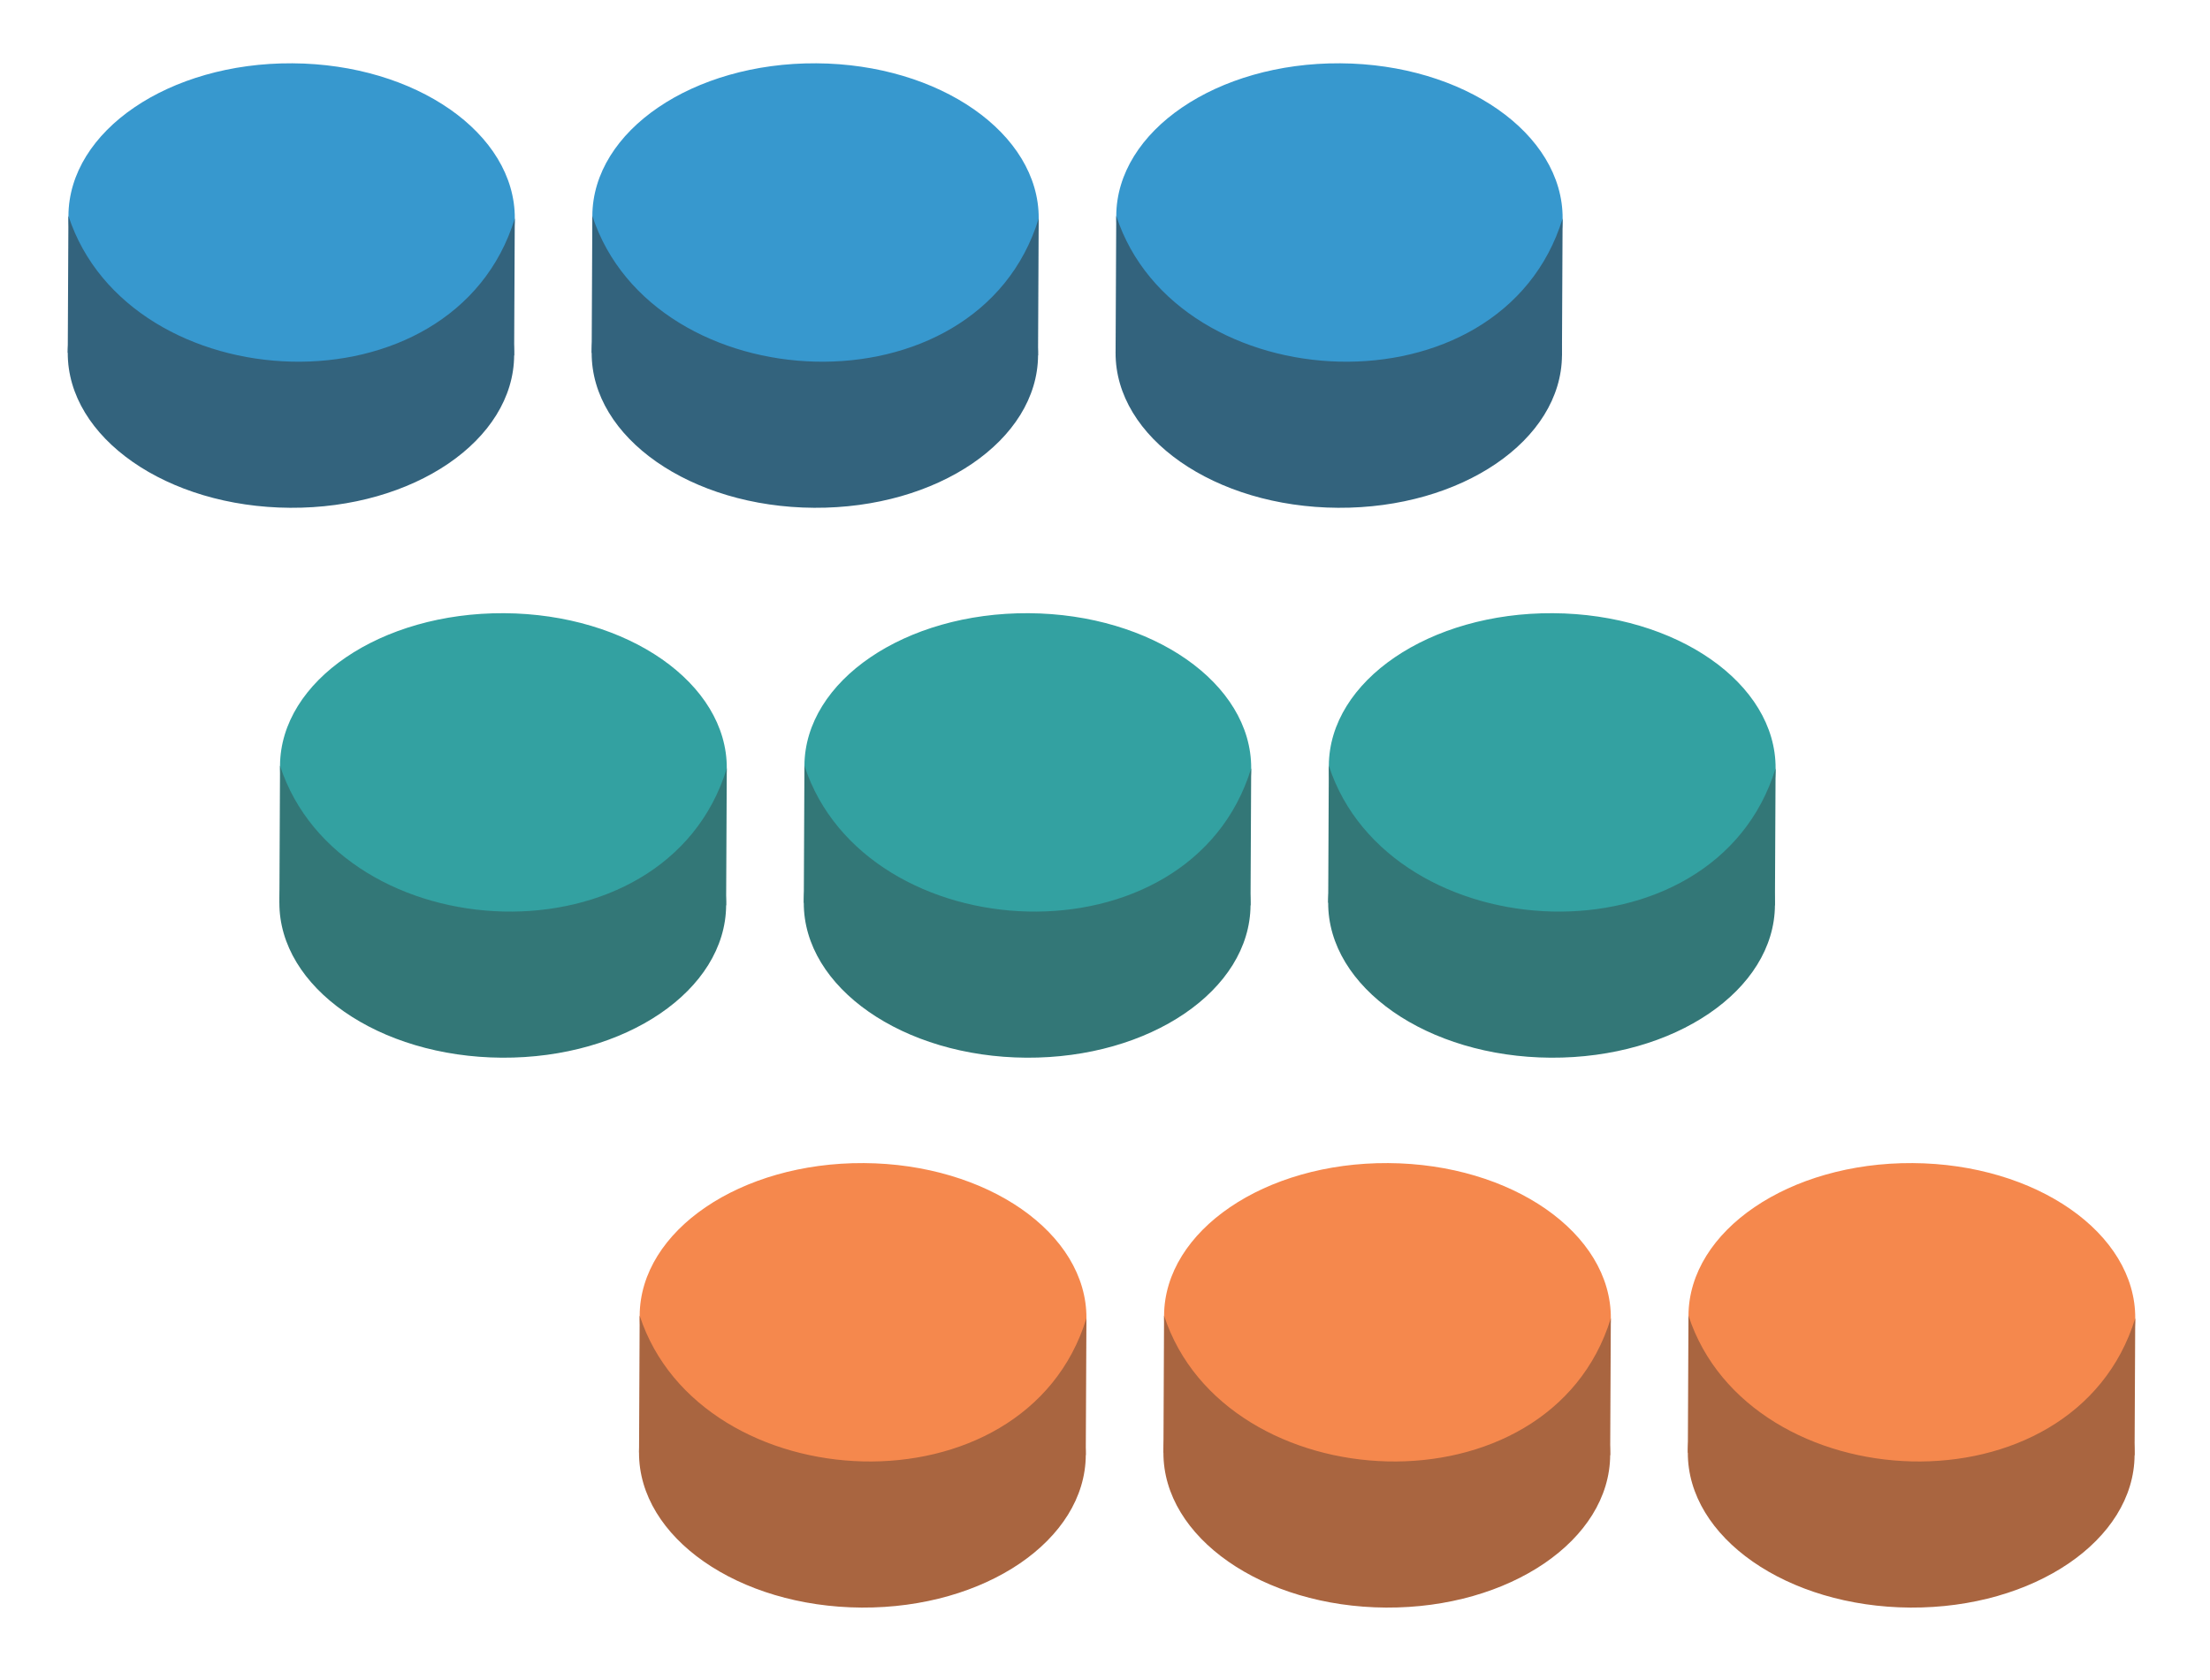
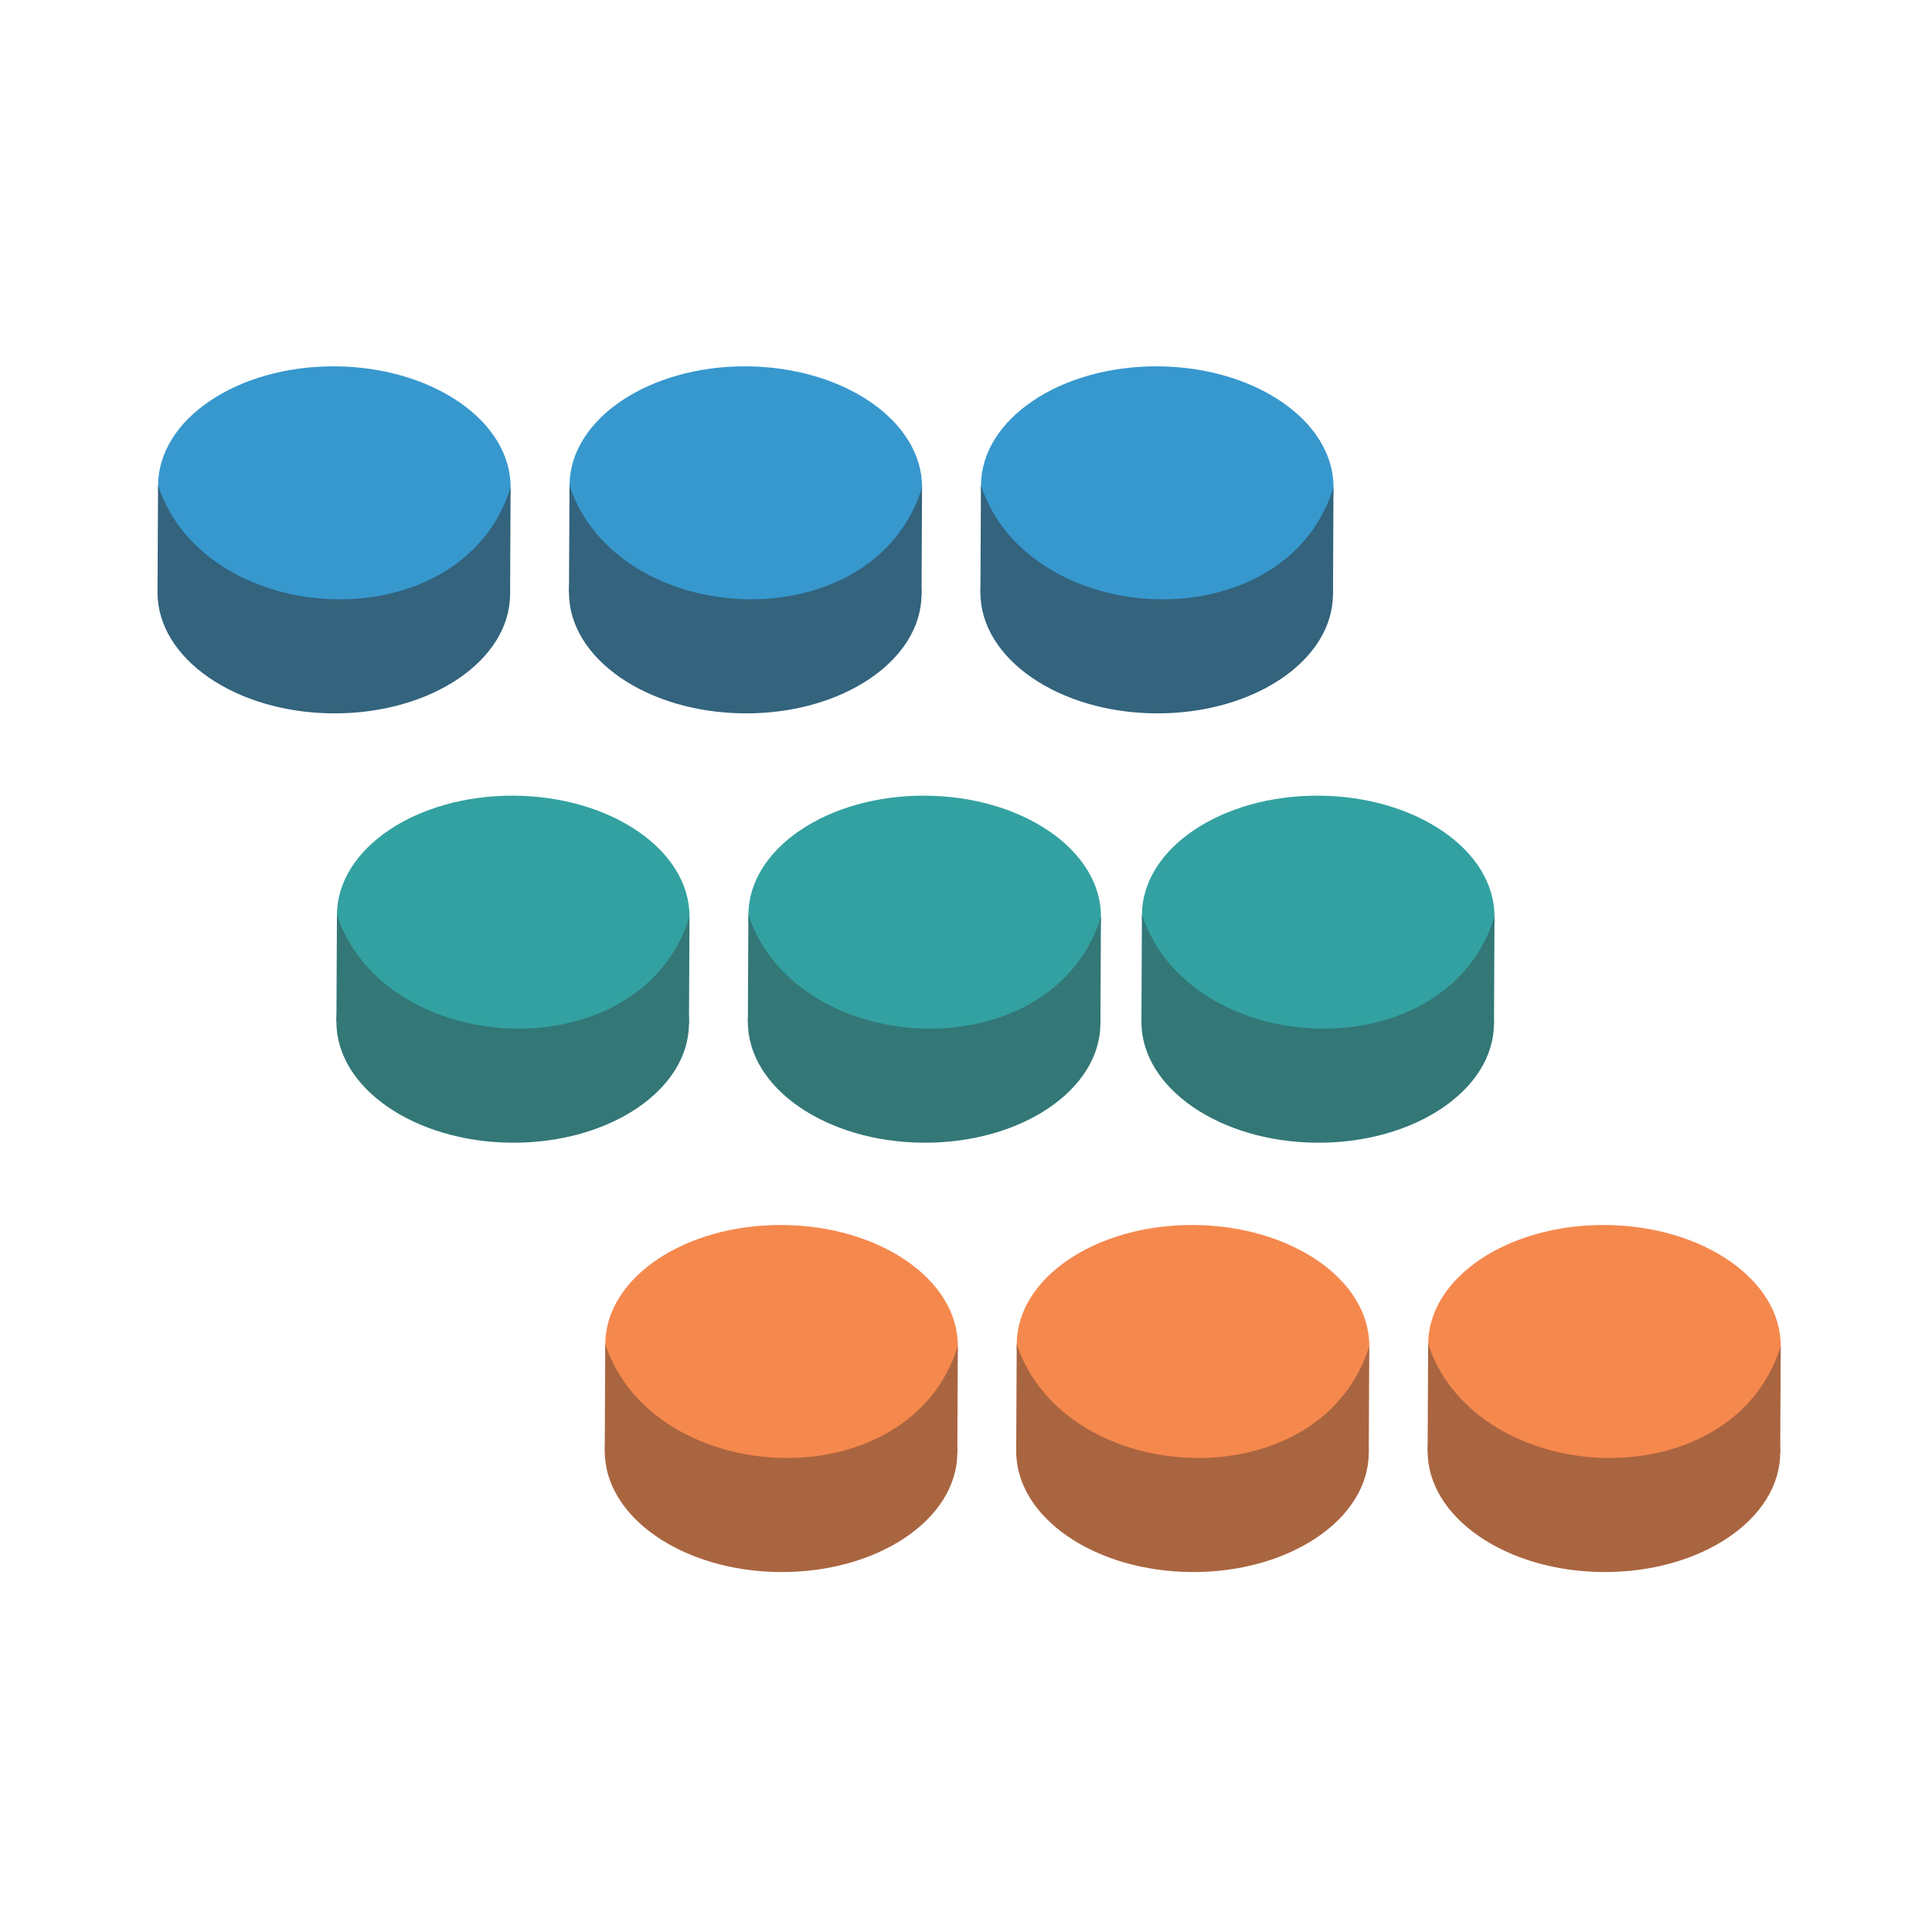
- <svg xmlns="http://www.w3.org/2000/svg" width="75px" height="57px" viewBox="0 0 75 57" version="1.1">
-   <g id="element" stroke="none" stroke-width="1" fill="none" fill-rule="evenodd" opacity="0.8">
-     <g id="Artboard" transform="translate(-321, -481)">
-       <g id="illust_reproduct_top" transform="translate(321.1428, 481.2217)">
-         <g id="illust/bottle-top/blue">
-           <path d="M11.649,19.121 C14.44,18.387 15.843,14.513 14.783,10.466 C13.724,6.418 10.605,3.732 7.814,4.465 C5.023,5.197 3.62,9.074 4.679,13.12 C5.737,17.168 8.858,19.854 11.649,19.121" id="Fill-55" fill="#003C5D" transform="translate(9.73131, 11.79299) rotate(105) translate(-9.73131, -11.79299) " />
-           <path d="M11.67,14.478 C14.461,13.745 15.864,9.87 14.805,5.822 C13.747,1.776 10.627,-0.912 7.836,-0.177 C5.045,0.555 3.643,4.431 4.701,8.478 C5.761,12.526 8.879,15.212 11.67,14.478" id="Fill-57" fill="#057EC2" transform="translate(9.753401, 7.150757) rotate(105) translate(-9.753401, -7.150757) " />
-           <path d="M8.367,18.193 L12.857,17.013 C15.825,11.498 14.985,6.548 9.022,2.358 L4.533,3.538 C11.604,3.79 13.931,14.568 8.367,18.193" id="Fill-56" fill="#003C5D" transform="translate(9.526904, 10.2752) rotate(105) translate(-9.526904, -10.2752) " />
+ <svg xmlns="http://www.w3.org/2000/svg" width="108px" height="108px" viewBox="0 0 108 108" version="1.1">
+   <g id="element" stroke="none" stroke-width="1" fill="none" fill-rule="evenodd">
+     <g id="Artboard" transform="translate(-327, -452)">
+       <g id="illust_reproduct_top" transform="translate(327, 452)">
+         <g opacity="0.8" transform="translate(6, 18)" id="Group">
+           <g id="illust/bottle-top/blue">
+             <path d="M15.156,24.695 C18.744,23.752 20.535,18.722 19.156,13.457 C17.777,8.191 13.754,4.686 10.165,5.629 C6.577,6.57 4.786,11.605 6.165,16.868 C7.542,22.134 11.567,25.639 15.156,24.695" id="Fill-55" fill="#003C5D" transform="translate(12.66061, 15.16242) rotate(105) translate(-12.66061, -15.16242) " />
+             <path d="M15.184,18.727 C18.773,17.784 20.563,12.752 19.184,7.486 C17.808,2.223 13.782,-1.284 10.194,-0.339 C6.605,0.602 4.817,5.634 6.194,10.9 C7.572,16.166 11.596,19.67 15.184,18.727" id="Fill-57" fill="#057EC2" transform="translate(12.68935, 9.19383) rotate(105) translate(-12.68935, -9.19383) " />
+             <path d="M10.95,23.493 L16.723,21.976 C20.521,14.818 19.421,8.38 11.732,2.909 L5.96,4.427 C15.059,4.781 18.096,18.802 10.95,23.493" id="Fill-56" fill="#003C5D" transform="translate(12.40062, 13.20105) rotate(105) translate(-12.40062, -13.20105) " />
+           </g>
+           <g transform="translate(10, 24)" id="illust/bottle-top/blue-copy-2">
+             <path d="M15.156,24.695 C18.744,23.752 20.535,18.722 19.156,13.457 C17.777,8.191 13.754,4.686 10.165,5.629 C6.577,6.57 4.786,11.605 6.165,16.868 C7.542,22.134 11.567,25.639 15.156,24.695" id="Fill-55" fill="#005555" transform="translate(12.66061, 15.16242) rotate(105) translate(-12.66061, -15.16242) " />
+             <path d="M15.184,18.727 C18.773,17.784 20.563,12.752 19.184,7.486 C17.808,2.223 13.782,-1.284 10.194,-0.339 C6.605,0.602 4.817,5.634 6.194,10.9 C7.572,16.166 11.596,19.67 15.184,18.727" id="Fill-57" fill="#008989" transform="translate(12.68935, 9.19383) rotate(105) translate(-12.68935, -9.19383) " />
+             <path d="M10.95,23.493 L16.723,21.976 C20.521,14.818 19.421,8.38 11.732,2.909 L5.96,4.427 C15.059,4.781 18.096,18.802 10.95,23.493" id="Fill-56" fill="#005555" transform="translate(12.40062, 13.20105) rotate(105) translate(-12.40062, -13.20105) " />
+           </g>
+           <g transform="translate(25, 48)" id="illust/bottle-top/blue-copy-6">
+             <path d="M15.156,24.695 C18.744,23.752 20.535,18.722 19.156,13.457 C17.777,8.191 13.754,4.686 10.165,5.629 C6.577,6.57 4.786,11.605 6.165,16.868 C7.542,22.134 11.567,25.639 15.156,24.695" id="Fill-55" fill="#943E10" transform="translate(12.66061, 15.16242) rotate(105) translate(-12.66061, -15.16242) " />
+             <path d="M15.184,18.727 C18.773,17.784 20.563,12.752 19.184,7.486 C17.808,2.223 13.782,-1.284 10.194,-0.339 C6.605,0.602 4.817,5.634 6.194,10.9 C7.572,16.166 11.596,19.67 15.184,18.727" id="Fill-57" fill="#F36A21" transform="translate(12.68935, 9.19383) rotate(105) translate(-12.68935, -9.19383) " />
+             <path d="M10.95,23.493 L16.723,21.976 C20.521,14.818 19.421,8.38 11.732,2.909 L5.96,4.427 C15.059,4.781 18.096,18.802 10.95,23.493" id="Fill-56" fill="#943E10" transform="translate(12.40062, 13.20105) rotate(105) translate(-12.40062, -13.20105) " />
+           </g>
+           <g transform="translate(23, 0)" id="illust/bottle-top/blue">
+             <path d="M15.156,24.695 C18.744,23.752 20.535,18.722 19.156,13.457 C17.777,8.191 13.754,4.686 10.165,5.629 C6.577,6.57 4.786,11.605 6.165,16.868 C7.542,22.134 11.567,25.639 15.156,24.695" id="Fill-55" fill="#003C5D" transform="translate(12.66061, 15.16242) rotate(105) translate(-12.66061, -15.16242) " />
+             <path d="M15.184,18.727 C18.773,17.784 20.563,12.752 19.184,7.486 C17.808,2.223 13.782,-1.284 10.194,-0.339 C6.605,0.602 4.817,5.634 6.194,10.9 C7.572,16.166 11.596,19.67 15.184,18.727" id="Fill-57" fill="#057EC2" transform="translate(12.68935, 9.19383) rotate(105) translate(-12.68935, -9.19383) " />
+             <path d="M10.95,23.493 L16.723,21.976 C20.521,14.818 19.421,8.38 11.732,2.909 L5.96,4.427 C15.059,4.781 18.096,18.802 10.95,23.493" id="Fill-56" fill="#003C5D" transform="translate(12.40062, 13.20105) rotate(105) translate(-12.40062, -13.20105) " />
+           </g>
+           <g transform="translate(33, 24)" id="illust/bottle-top/blue-copy-2">
+             <path d="M15.156,24.695 C18.744,23.752 20.535,18.722 19.156,13.457 C17.777,8.191 13.754,4.686 10.165,5.629 C6.577,6.57 4.786,11.605 6.165,16.868 C7.542,22.134 11.567,25.639 15.156,24.695" id="Fill-55" fill="#005555" transform="translate(12.66061, 15.16242) rotate(105) translate(-12.66061, -15.16242) " />
+             <path d="M15.184,18.727 C18.773,17.784 20.563,12.752 19.184,7.486 C17.808,2.223 13.782,-1.284 10.194,-0.339 C6.605,0.602 4.817,5.634 6.194,10.9 C7.572,16.166 11.596,19.67 15.184,18.727" id="Fill-57" fill="#008989" transform="translate(12.68935, 9.19383) rotate(105) translate(-12.68935, -9.19383) " />
+             <path d="M10.95,23.493 L16.723,21.976 C20.521,14.818 19.421,8.38 11.732,2.909 L5.96,4.427 C15.059,4.781 18.096,18.802 10.95,23.493" id="Fill-56" fill="#005555" transform="translate(12.40062, 13.20105) rotate(105) translate(-12.40062, -13.20105) " />
+           </g>
+           <g transform="translate(48, 48)" id="illust/bottle-top/blue-copy-6">
+             <path d="M15.156,24.695 C18.744,23.752 20.535,18.722 19.156,13.457 C17.777,8.191 13.754,4.686 10.165,5.629 C6.577,6.57 4.786,11.605 6.165,16.868 C7.542,22.134 11.567,25.639 15.156,24.695" id="Fill-55" fill="#943E10" transform="translate(12.66061, 15.16242) rotate(105) translate(-12.66061, -15.16242) " />
+             <path d="M15.184,18.727 C18.773,17.784 20.563,12.752 19.184,7.486 C17.808,2.223 13.782,-1.284 10.194,-0.339 C6.605,0.602 4.817,5.634 6.194,10.9 C7.572,16.166 11.596,19.67 15.184,18.727" id="Fill-57" fill="#F36A21" transform="translate(12.68935, 9.19383) rotate(105) translate(-12.68935, -9.19383) " />
+             <path d="M10.95,23.493 L16.723,21.976 C20.521,14.818 19.421,8.38 11.732,2.909 L5.96,4.427 C15.059,4.781 18.096,18.802 10.95,23.493" id="Fill-56" fill="#943E10" transform="translate(12.40062, 13.20105) rotate(105) translate(-12.40062, -13.20105) " />
+           </g>
+           <g transform="translate(46, 0)" id="illust/bottle-top/blue">
+             <path d="M15.156,24.695 C18.744,23.752 20.535,18.722 19.156,13.457 C17.777,8.191 13.754,4.686 10.165,5.629 C6.577,6.57 4.786,11.605 6.165,16.868 C7.542,22.134 11.567,25.639 15.156,24.695" id="Fill-55" fill="#003C5D" transform="translate(12.66061, 15.16242) rotate(105) translate(-12.66061, -15.16242) " />
+             <path d="M15.184,18.727 C18.773,17.784 20.563,12.752 19.184,7.486 C17.808,2.223 13.782,-1.284 10.194,-0.339 C6.605,0.602 4.817,5.634 6.194,10.9 C7.572,16.166 11.596,19.67 15.184,18.727" id="Fill-57" fill="#057EC2" transform="translate(12.68935, 9.19383) rotate(105) translate(-12.68935, -9.19383) " />
+             <path d="M10.95,23.493 L16.723,21.976 C20.521,14.818 19.421,8.38 11.732,2.909 L5.96,4.427 C15.059,4.781 18.096,18.802 10.95,23.493" id="Fill-56" fill="#003C5D" transform="translate(12.40062, 13.20105) rotate(105) translate(-12.40062, -13.20105) " />
+           </g>
+           <g transform="translate(55, 24)" id="illust/bottle-top/blue-copy-2">
+             <path d="M15.156,24.695 C18.744,23.752 20.535,18.722 19.156,13.457 C17.777,8.191 13.754,4.686 10.165,5.629 C6.577,6.57 4.786,11.605 6.165,16.868 C7.542,22.134 11.567,25.639 15.156,24.695" id="Fill-55" fill="#005555" transform="translate(12.66061, 15.16242) rotate(105) translate(-12.66061, -15.16242) " />
+             <path d="M15.184,18.727 C18.773,17.784 20.563,12.752 19.184,7.486 C17.808,2.223 13.782,-1.284 10.194,-0.339 C6.605,0.602 4.817,5.634 6.194,10.9 C7.572,16.166 11.596,19.67 15.184,18.727" id="Fill-57" fill="#008989" transform="translate(12.68935, 9.19383) rotate(105) translate(-12.68935, -9.19383) " />
+             <path d="M10.95,23.493 L16.723,21.976 C20.521,14.818 19.421,8.38 11.732,2.909 L5.96,4.427 C15.059,4.781 18.096,18.802 10.95,23.493" id="Fill-56" fill="#005555" transform="translate(12.40062, 13.20105) rotate(105) translate(-12.40062, -13.20105) " />
+           </g>
+           <g transform="translate(71, 48)" id="illust/bottle-top/blue-copy-6">
+             <path d="M15.156,24.695 C18.744,23.752 20.535,18.722 19.156,13.457 C17.777,8.191 13.754,4.686 10.165,5.629 C6.577,6.57 4.786,11.605 6.165,16.868 C7.542,22.134 11.567,25.639 15.156,24.695" id="Fill-55" fill="#943E10" transform="translate(12.66061, 15.16242) rotate(105) translate(-12.66061, -15.16242) " />
+             <path d="M15.184,18.727 C18.773,17.784 20.563,12.752 19.184,7.486 C17.808,2.223 13.782,-1.284 10.194,-0.339 C6.605,0.602 4.817,5.634 6.194,10.9 C7.572,16.166 11.596,19.67 15.184,18.727" id="Fill-57" fill="#F36A21" transform="translate(12.68935, 9.19383) rotate(105) translate(-12.68935, -9.19383) " />
+             <path d="M10.95,23.493 L16.723,21.976 C20.521,14.818 19.421,8.38 11.732,2.909 L5.96,4.427 C15.059,4.781 18.096,18.802 10.95,23.493" id="Fill-56" fill="#943E10" transform="translate(12.40062, 13.20105) rotate(105) translate(-12.40062, -13.20105) " />
+           </g>
        </g>
-         <g id="illust/bottle-top/blue-copy-2" transform="translate(7.179487, 18.66667)">
-           <path d="M11.659,19.127 C14.45,18.393 15.852,14.517 14.792,10.466 C13.731,6.415 10.612,3.726 7.821,4.459 C5.03,5.191 3.627,9.071 4.688,13.12 C5.747,17.171 8.868,19.86 11.659,19.127" id="Fill-55" fill="#005555" transform="translate(9.739715, 11.79299) rotate(105) translate(-9.739715, -11.79299) " />
-           <path d="M11.681,14.485 C14.472,13.751 15.874,9.873 14.813,5.822 C13.755,1.773 10.633,-0.918 7.842,-0.183 C5.051,0.549 3.651,4.427 4.71,8.478 C5.77,12.529 8.889,15.218 11.681,14.485" id="Fill-57" fill="#008989" transform="translate(9.761826, 7.150757) rotate(105) translate(-9.761826, -7.150757) " />
-           <path d="M8.378,18.199 L12.868,17.018 C15.835,11.5 14.994,6.546 9.03,2.351 L4.54,3.531 C11.611,3.784 13.942,14.572 8.378,18.199" id="Fill-56" fill="#005555" transform="translate(9.535469, 10.27464) rotate(105) translate(-9.535469, -10.27464) " />
-         </g>
-         <g id="illust/bottle-top/blue-copy-6" transform="translate(19.38462, 37.33333)">
-           <path d="M11.659,19.127 C14.45,18.393 15.852,14.517 14.792,10.466 C13.731,6.415 10.612,3.726 7.821,4.459 C5.03,5.191 3.627,9.071 4.688,13.12 C5.747,17.171 8.868,19.86 11.659,19.127" id="Fill-55" fill="#943E10" transform="translate(9.739715, 11.79299) rotate(105) translate(-9.739715, -11.79299) " />
-           <path d="M11.681,14.485 C14.472,13.751 15.874,9.873 14.813,5.822 C13.755,1.773 10.633,-0.918 7.842,-0.183 C5.051,0.549 3.651,4.427 4.71,8.478 C5.77,12.529 8.889,15.218 11.681,14.485" id="Fill-57" fill="#F36A21" transform="translate(9.761826, 7.150757) rotate(105) translate(-9.761826, -7.150757) " />
-           <path d="M8.378,18.199 L12.868,17.018 C15.835,11.5 14.994,6.546 9.03,2.351 L4.54,3.531 C11.611,3.784 13.942,14.572 8.378,18.199" id="Fill-56" fill="#943E10" transform="translate(9.535469, 10.27464) rotate(105) translate(-9.535469, -10.27464) " />
-         </g>
-         <g id="illust/bottle-top/blue" transform="translate(17.77983, 0)">
-           <path d="M11.649,19.121 C14.44,18.387 15.843,14.513 14.783,10.466 C13.724,6.418 10.605,3.732 7.814,4.465 C5.023,5.197 3.62,9.074 4.679,13.12 C5.737,17.168 8.858,19.854 11.649,19.121" id="Fill-55" fill="#003C5D" transform="translate(9.73131, 11.79299) rotate(105) translate(-9.73131, -11.79299) " />
-           <path d="M11.67,14.478 C14.461,13.745 15.864,9.87 14.805,5.822 C13.747,1.776 10.627,-0.912 7.836,-0.177 C5.045,0.555 3.643,4.431 4.701,8.478 C5.761,12.526 8.879,15.212 11.67,14.478" id="Fill-57" fill="#057EC2" transform="translate(9.753401, 7.150757) rotate(105) translate(-9.753401, -7.150757) " />
-           <path d="M8.367,18.193 L12.857,17.013 C15.825,11.498 14.985,6.548 9.022,2.358 L4.533,3.538 C11.604,3.79 13.931,14.568 8.367,18.193" id="Fill-56" fill="#003C5D" transform="translate(9.526904, 10.2752) rotate(105) translate(-9.526904, -10.2752) " />
-         </g>
-         <g id="illust/bottle-top/blue-copy-2" transform="translate(24.97591, 18.66667)">
-           <path d="M11.659,19.127 C14.45,18.393 15.852,14.517 14.792,10.466 C13.731,6.415 10.612,3.726 7.821,4.459 C5.03,5.191 3.627,9.071 4.688,13.12 C5.747,17.171 8.868,19.86 11.659,19.127" id="Fill-55" fill="#005555" transform="translate(9.739715, 11.79299) rotate(105) translate(-9.739715, -11.79299) " />
-           <path d="M11.681,14.485 C14.472,13.751 15.874,9.873 14.813,5.822 C13.755,1.773 10.633,-0.918 7.842,-0.183 C5.051,0.549 3.651,4.427 4.71,8.478 C5.77,12.529 8.889,15.218 11.681,14.485" id="Fill-57" fill="#008989" transform="translate(9.761826, 7.150757) rotate(105) translate(-9.761826, -7.150757) " />
-           <path d="M8.378,18.199 L12.868,17.018 C15.835,11.5 14.994,6.546 9.03,2.351 L4.54,3.531 C11.611,3.784 13.942,14.572 8.378,18.199" id="Fill-56" fill="#005555" transform="translate(9.535469, 10.27464) rotate(105) translate(-9.535469, -10.27464) " />
-         </g>
-         <g id="illust/bottle-top/blue-copy-6" transform="translate(37.18104, 37.33333)">
-           <path d="M11.659,19.127 C14.45,18.393 15.852,14.517 14.792,10.466 C13.731,6.415 10.612,3.726 7.821,4.459 C5.03,5.191 3.627,9.071 4.688,13.12 C5.747,17.171 8.868,19.86 11.659,19.127" id="Fill-55" fill="#943E10" transform="translate(9.739715, 11.79299) rotate(105) translate(-9.739715, -11.79299) " />
-           <path d="M11.681,14.485 C14.472,13.751 15.874,9.873 14.813,5.822 C13.755,1.773 10.633,-0.918 7.842,-0.183 C5.051,0.549 3.651,4.427 4.71,8.478 C5.77,12.529 8.889,15.218 11.681,14.485" id="Fill-57" fill="#F36A21" transform="translate(9.761826, 7.150757) rotate(105) translate(-9.761826, -7.150757) " />
-           <path d="M8.378,18.199 L12.868,17.018 C15.835,11.5 14.994,6.546 9.03,2.351 L4.54,3.531 C11.611,3.784 13.942,14.572 8.378,18.199" id="Fill-56" fill="#943E10" transform="translate(9.535469, 10.27464) rotate(105) translate(-9.535469, -10.27464) " />
-         </g>
-         <g id="illust/bottle-top/blue" transform="translate(35.55966, 0)">
-           <path d="M11.649,19.121 C14.44,18.387 15.843,14.513 14.783,10.466 C13.724,6.418 10.605,3.732 7.814,4.465 C5.023,5.197 3.62,9.074 4.679,13.12 C5.737,17.168 8.858,19.854 11.649,19.121" id="Fill-55" fill="#003C5D" transform="translate(9.73131, 11.79299) rotate(105) translate(-9.73131, -11.79299) " />
-           <path d="M11.67,14.478 C14.461,13.745 15.864,9.87 14.805,5.822 C13.747,1.776 10.627,-0.912 7.836,-0.177 C5.045,0.555 3.643,4.431 4.701,8.478 C5.761,12.526 8.879,15.212 11.67,14.478" id="Fill-57" fill="#057EC2" transform="translate(9.753401, 7.150757) rotate(105) translate(-9.753401, -7.150757) " />
-           <path d="M8.367,18.193 L12.857,17.013 C15.825,11.498 14.985,6.548 9.022,2.358 L4.533,3.538 C11.604,3.79 13.931,14.568 8.367,18.193" id="Fill-56" fill="#003C5D" transform="translate(9.526904, 10.2752) rotate(105) translate(-9.526904, -10.2752) " />
-         </g>
-         <g id="illust/bottle-top/blue-copy-2" transform="translate(42.77234, 18.66667)">
-           <path d="M11.659,19.127 C14.45,18.393 15.852,14.517 14.792,10.466 C13.731,6.415 10.612,3.726 7.821,4.459 C5.03,5.191 3.627,9.071 4.688,13.12 C5.747,17.171 8.868,19.86 11.659,19.127" id="Fill-55" fill="#005555" transform="translate(9.739715, 11.79299) rotate(105) translate(-9.739715, -11.79299) " />
-           <path d="M11.681,14.485 C14.472,13.751 15.874,9.873 14.813,5.822 C13.755,1.773 10.633,-0.918 7.842,-0.183 C5.051,0.549 3.651,4.427 4.71,8.478 C5.77,12.529 8.889,15.218 11.681,14.485" id="Fill-57" fill="#008989" transform="translate(9.761826, 7.150757) rotate(105) translate(-9.761826, -7.150757) " />
-           <path d="M8.378,18.199 L12.868,17.018 C15.835,11.5 14.994,6.546 9.03,2.351 L4.54,3.531 C11.611,3.784 13.942,14.572 8.378,18.199" id="Fill-56" fill="#005555" transform="translate(9.535469, 10.27464) rotate(105) translate(-9.535469, -10.27464) " />
-         </g>
-         <g id="illust/bottle-top/blue-copy-6" transform="translate(54.97747, 37.33333)">
-           <path d="M11.659,19.127 C14.45,18.393 15.852,14.517 14.792,10.466 C13.731,6.415 10.612,3.726 7.821,4.459 C5.03,5.191 3.627,9.071 4.688,13.12 C5.747,17.171 8.868,19.86 11.659,19.127" id="Fill-55" fill="#943E10" transform="translate(9.739715, 11.79299) rotate(105) translate(-9.739715, -11.79299) " />
-           <path d="M11.681,14.485 C14.472,13.751 15.874,9.873 14.813,5.822 C13.755,1.773 10.633,-0.918 7.842,-0.183 C5.051,0.549 3.651,4.427 4.71,8.478 C5.77,12.529 8.889,15.218 11.681,14.485" id="Fill-57" fill="#F36A21" transform="translate(9.761826, 7.150757) rotate(105) translate(-9.761826, -7.150757) " />
-           <path d="M8.378,18.199 L12.868,17.018 C15.835,11.5 14.994,6.546 9.03,2.351 L4.54,3.531 C11.611,3.784 13.942,14.572 8.378,18.199" id="Fill-56" fill="#943E10" transform="translate(9.535469, 10.27464) rotate(105) translate(-9.535469, -10.27464) " />
-         </g>
+         <rect id="Rectangle-Copy" x="0" y="0" width="108" height="108" />
      </g>
    </g>
  </g>
</svg>
